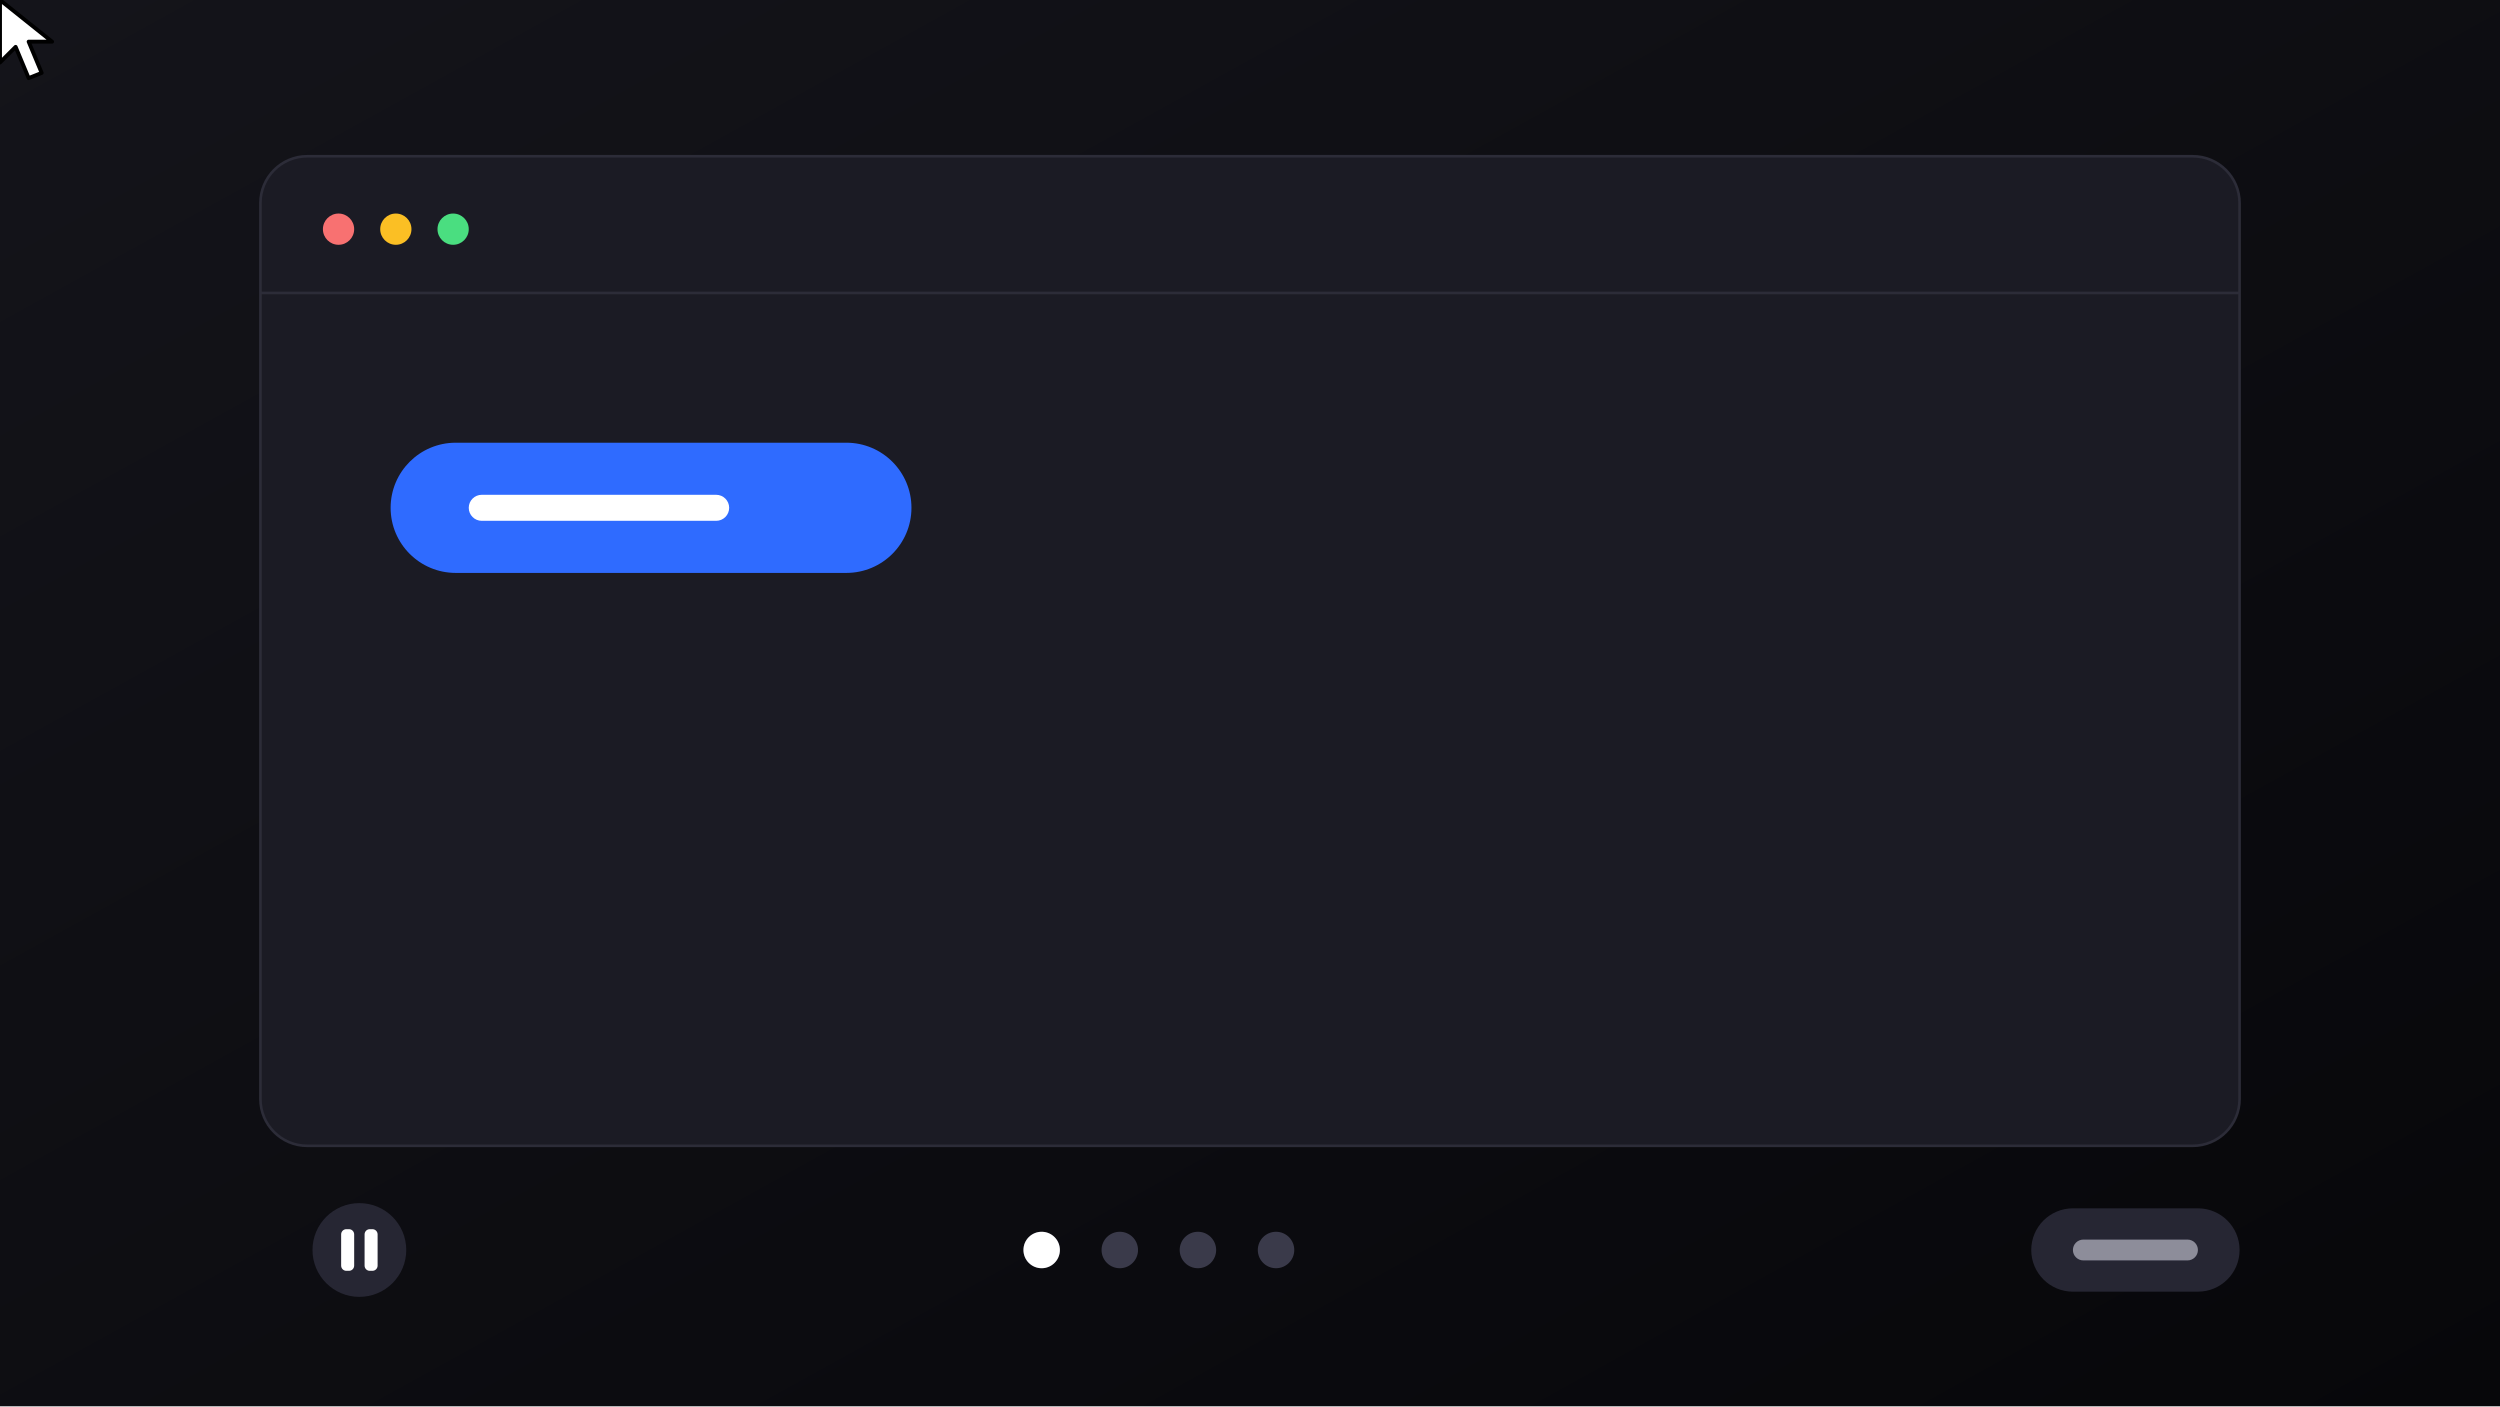
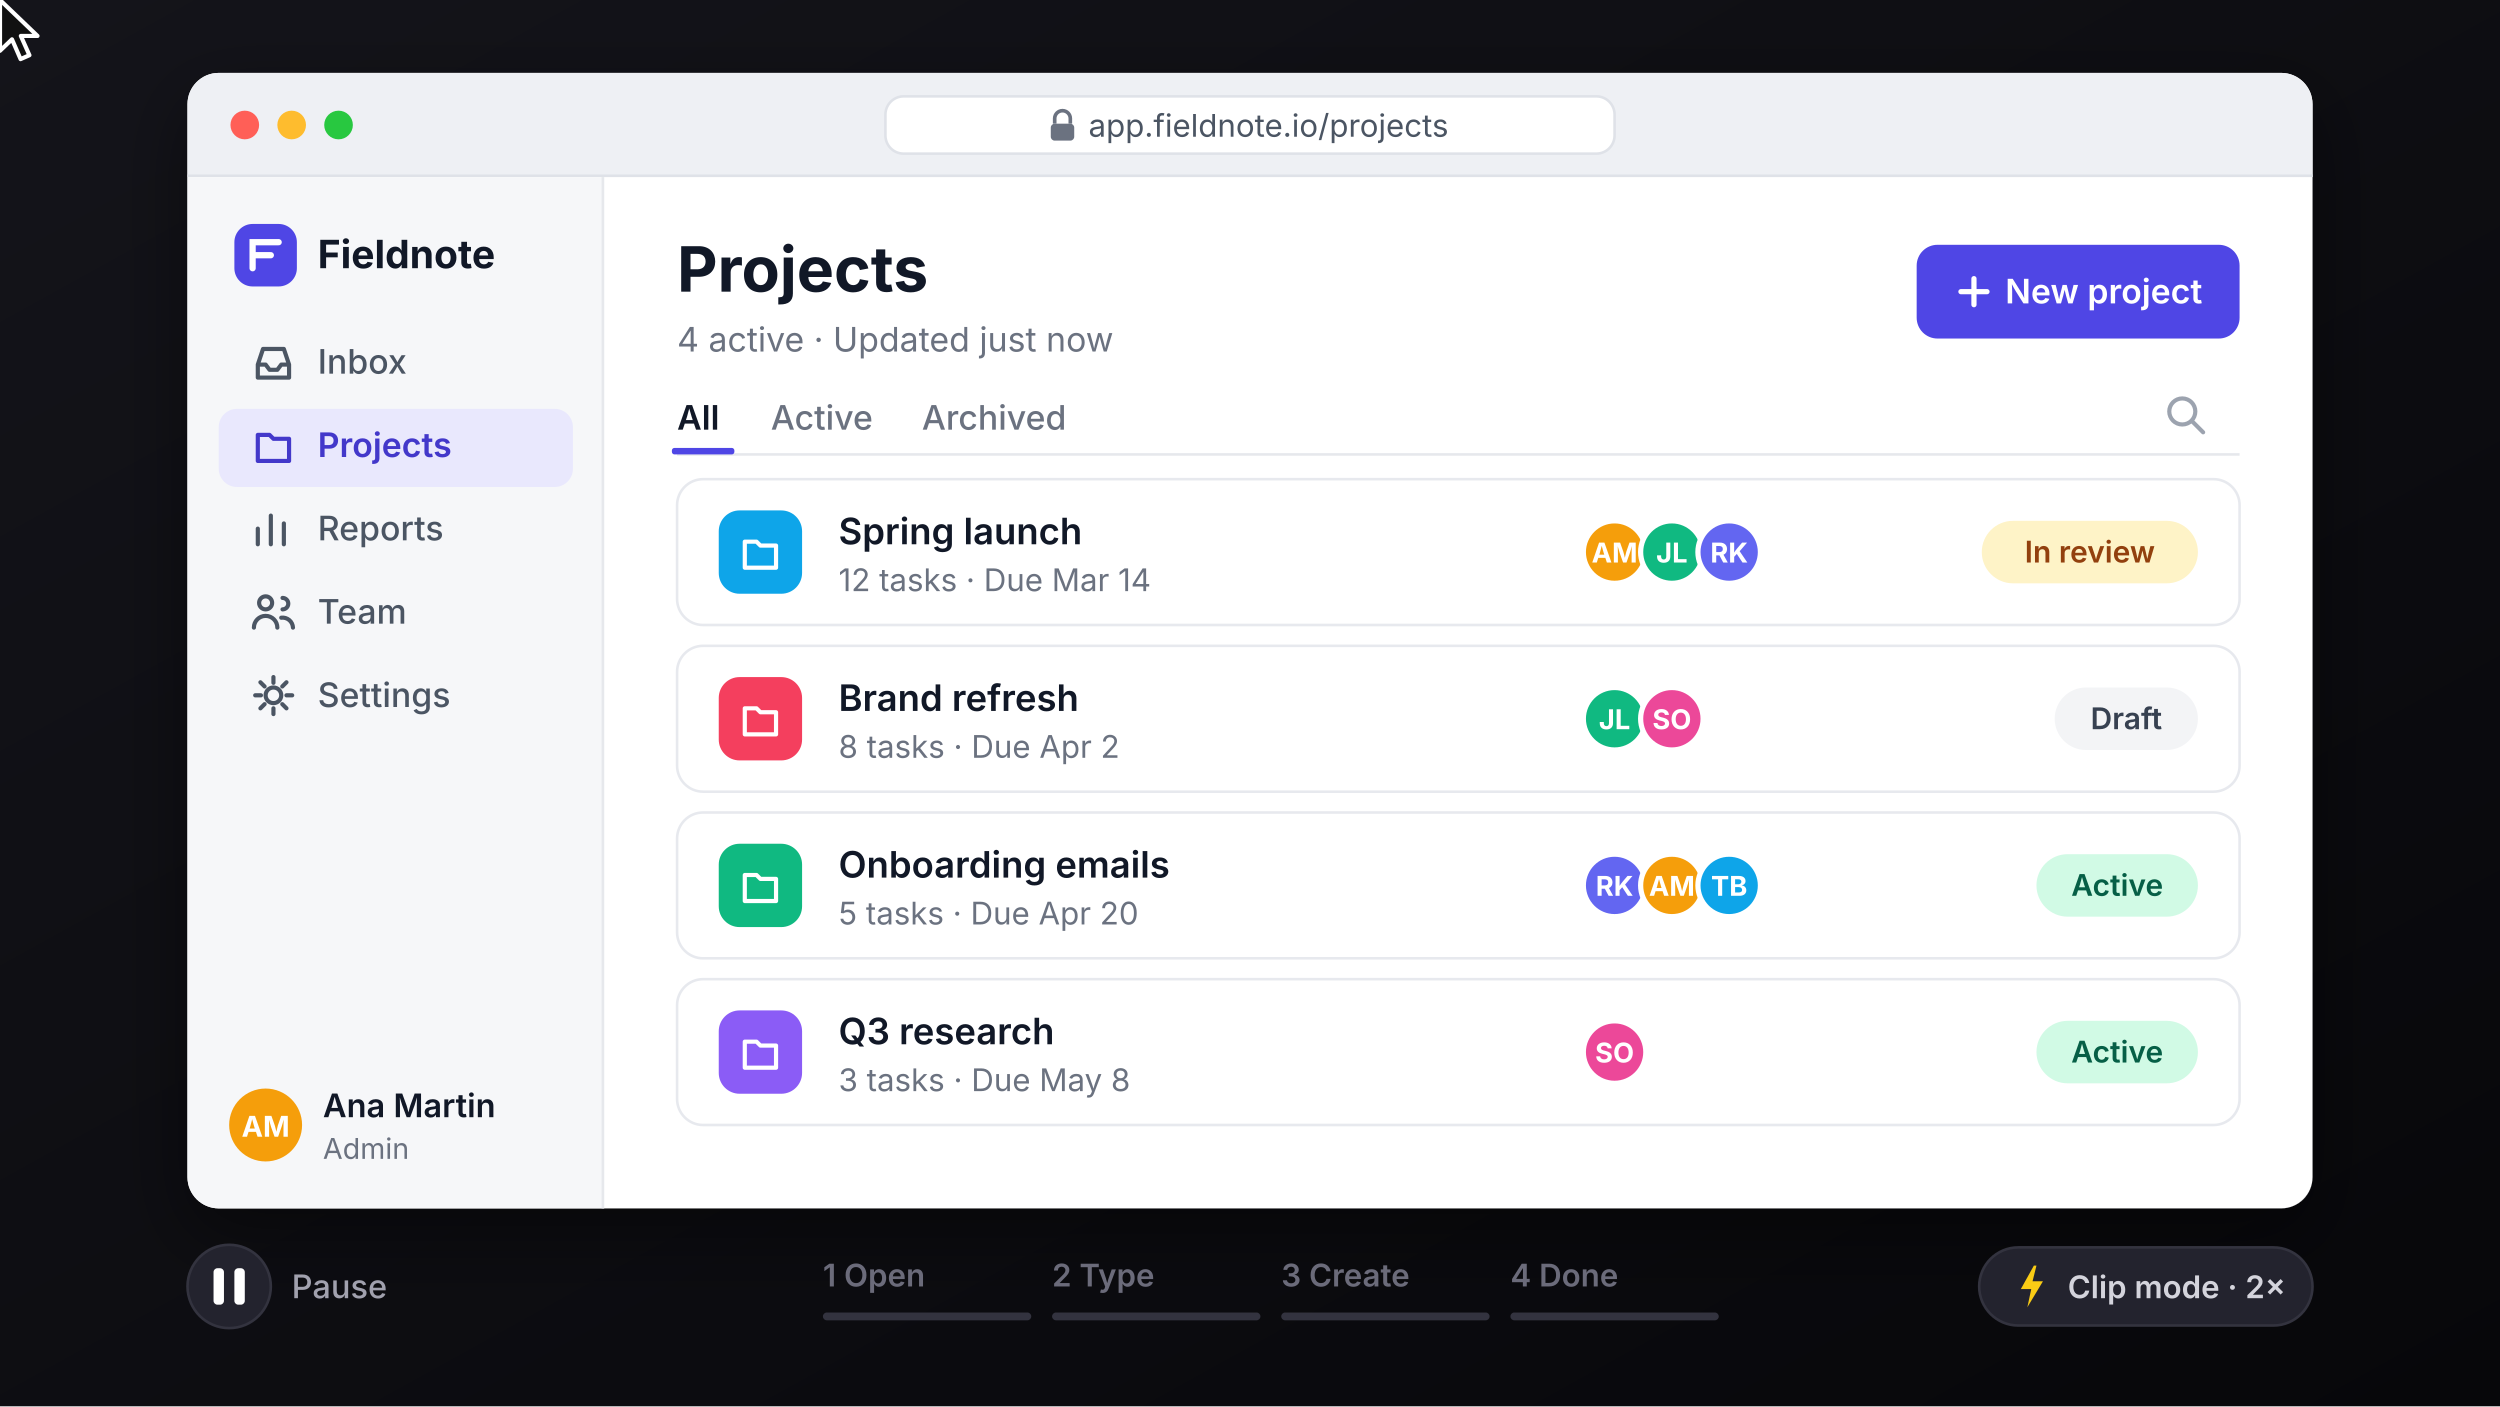
- <svg xmlns="http://www.w3.org/2000/svg" viewBox="0 0 960 540" width="960" height="540">
+ <svg xmlns="http://www.w3.org/2000/svg" viewBox="0 0 960 540" width="960" height="540" font-family="Inter, Helvetica Neue, Helvetica, Arial, sans-serif">
  <defs>
    <linearGradient id="bg" x1="0" y1="0" x2="1" y2="1">
      <stop offset="0" stop-color="#14141a" />
      <stop offset="1" stop-color="#07070a" />
    </linearGradient>
+     <filter id="sh" x="-20%" y="-20%" width="140%" height="160%">
+       <feDropShadow dx="0" dy="10" stdDeviation="14" flood-color="#000" flood-opacity=".45" />
+     </filter>
+     <filter id="sh2" x="-20%" y="-30%" width="140%" height="180%">
+       <feDropShadow dx="0" dy="4" stdDeviation="6" flood-color="#0b1020" flood-opacity=".18" />
+     </filter>
+     <clipPath id="win">
+       <rect x="72" y="28" width="816" height="436" rx="12" />
+     </clipPath>
+     <clipPath id="list">
+       <rect x="232" y="176" width="656" height="288" />
+     </clipPath>
  </defs>
  <rect width="960" height="540" fill="url(#bg)" />
-   <rect x="100" y="60" width="760" height="380" rx="18" fill="#1b1b24" stroke="#2c2c38" />
-   <circle cx="130" cy="88" r="6" fill="#f87171" />
-   <circle cx="152" cy="88" r="6" fill="#fbbf24" />
-   <circle cx="174" cy="88" r="6" fill="#4ade80" />
-   <rect x="100" y="112" width="760" height="1" fill="#2c2c38" />
-   <rect x="150" y="170" width="200" height="50" rx="25" fill="#2f6bff">
-     <animate attributeName="fill" dur="6s" repeatCount="indefinite" keyTimes="0;.30;.34;1" values="#2f6bff;#2f6bff;#4ade80;#4ade80" />
-   </rect>
-   <rect x="180" y="190" width="100" height="10" rx="5" fill="#fff" />
-   <g opacity="0">
-     <animate attributeName="opacity" dur="6s" repeatCount="indefinite" keyTimes="0;.36;.44;.92;.97;1" values="0;0;1;1;0;0" />
-     <rect x="400" y="150" width="420" height="90" rx="14" fill="#262633" />
-     <circle cx="445" cy="195" r="22" fill="#3b82f6" />
-     <rect x="485" y="178" width="200" height="12" rx="6" fill="#d4d4dc" />
-     <rect x="485" y="202" width="140" height="10" rx="5" fill="#6b6b7a" />
+   <rect x="72" y="28" width="816" height="436" rx="12" fill="#fff" filter="url(#sh)" />
+   <g clip-path="url(#win)">
+     <rect x="72" y="28" width="816" height="40" fill="#eef0f4" />
+     <rect x="72" y="67" width="816" height="1" fill="#dfe2e8" />
+     <circle cx="94" cy="48" r="5.5" fill="#ff5f57" />
+     <circle cx="112" cy="48" r="5.5" fill="#febc2e" />
+     <circle cx="130" cy="48" r="5.5" fill="#28c840" />
+     <rect x="340" y="37" width="280" height="22" rx="7" fill="#fff" stroke="#dfe2e8" />
+     <path d="M405 47.5v-2a3 3 0 016 0v2" fill="none" stroke="#6b7280" stroke-width="1.4" />
+     <rect x="403.5" y="47.5" width="9" height="6.5" rx="1.5" fill="#6b7280" />
+     <text x="418" y="52.5" font-size="12" font-weight="400" fill="#4b5563">app.fieldnote.io/projects</text>
+     <rect x="72" y="68" width="160" height="396" fill="#f6f7f9" />
+     <rect x="231" y="68" width="1" height="396" fill="#e6e8ec" />
+     <rect x="90" y="86" width="24" height="24" rx="7" fill="#4f46e5" />
+     <path d="M97 103V93h10M97 98h7" fill="none" stroke="#fff" stroke-width="2.4" stroke-linecap="round" />
+     <text x="122" y="103" font-size="15" font-weight="700" fill="#111827">Fieldnote</text>
+     <rect x="84" y="157" width="136" height="30" rx="7" fill="#e9e8fd" />
+     <path transform="translate(105 139)" d="M-6 1h3l1.5 2h3L3 1h3M-6 1l2-6h8l2 6v5h-12z" fill="none" stroke="#4b5563" stroke-width="1.6" stroke-linecap="round" stroke-linejoin="round" />
+     <text x="122" y="143.5" font-size="13" font-weight="500" fill="#4b5563">Inbox</text>
+     <path transform="translate(105 171)" d="M-6-4h4.5l1.5 1.5h6v8.5h-12z" fill="none" stroke="#4338ca" stroke-width="1.6" stroke-linecap="round" stroke-linejoin="round" />
+     <text x="122" y="175.5" font-size="13" font-weight="600" fill="#4338ca">Projects</text>
+     <path transform="translate(105 203)" d="M-6 6V0M-1 6V-5M4 6V-2" fill="none" stroke="#4b5563" stroke-width="1.6" stroke-linecap="round" stroke-linejoin="round" />
+     <text x="122" y="207.5" font-size="13" font-weight="500" fill="#4b5563">Reports</text>
+     <path transform="translate(105 235)" d="M-3-1a2.5 2.5 0 100-5 2.5 2.5 0 000 5zM-7.5 6a4.5 4.5 0 019 0M3.5-1a2.2 2.2 0 100-4.4M3 2.2a4 4 0 014.5 3.8" fill="none" stroke="#4b5563" stroke-width="1.6" stroke-linecap="round" stroke-linejoin="round" />
+     <text x="122" y="239.5" font-size="13" font-weight="500" fill="#4b5563">Team</text>
+     <path transform="translate(105 267)" d="M0 3a3 3 0 100-6 3 3 0 000 6zM0-7v2.2M0 5v2.2M-7 0h2.2M5 0h2.2M-5-5l1.6 1.6M3.4 3.4L5 5M5-5L3.4-3.4M-3.4 3.4L-5 5" fill="none" stroke="#4b5563" stroke-width="1.6" stroke-linecap="round" stroke-linejoin="round" />
+     <text x="122" y="271.5" font-size="13" font-weight="500" fill="#4b5563">Settings</text>
+     <circle cx="102" cy="432" r="14" fill="#f59e0b" />
+     <text x="102" y="436.5" font-size="11" font-weight="700" fill="#fff" text-anchor="middle">AM</text>
+     <text x="124" y="429" font-size="12.5" font-weight="600" fill="#111827">Ana Martin</text>
+     <text x="124" y="445" font-size="11" font-weight="400" fill="#6b7280">Admin</text>
+     <text x="260" y="112" font-size="24" font-weight="700" fill="#111827">Projects</text>
+     <g>
+       <animate attributeName="opacity" dur="8s" repeatCount="indefinite" keyTimes="0;0.688;0.689;0.95;0.951;1" values="1;1;0;0;1;1" calcMode="spline" keySplines=".45 0 .2 1;.45 0 .2 1;.45 0 .2 1;.45 0 .2 1;.45 0 .2 1" />
+       <text x="260" y="135" font-size="13" font-weight="400" fill="#6b7280">4 active · Updated just now</text>
+     </g>
+     <g opacity="0">
+       <animate attributeName="opacity" dur="8s" repeatCount="indefinite" keyTimes="0;0.688;0.689;0.95;0.951;1" values="0;0;1;1;0;0" calcMode="spline" keySplines=".45 0 .2 1;.45 0 .2 1;.45 0 .2 1;.45 0 .2 1;.45 0 .2 1" />
+       <text x="260" y="135" font-size="13" font-weight="400" fill="#6b7280">5 active · Updated just now</text>
+     </g>
+     <rect x="736" y="94" width="124" height="36" rx="8" fill="#4f46e5">
+       <animate attributeName="fill" dur="8s" repeatCount="indefinite" keyTimes="0;0.188;0.194;0.219;1" values="#4f46e5;#4f46e5;#3730a3;#4f46e5;#4f46e5" calcMode="spline" keySplines=".45 0 .2 1;.45 0 .2 1;.45 0 .2 1;.45 0 .2 1" />
+     </rect>
+     <path d="M753 112h10M758 107v10" stroke="#fff" stroke-width="2" stroke-linecap="round" />
+     <text x="770" y="116.5" font-size="13" font-weight="600" fill="#fff">New project</text>
+     <text x="260" y="165" font-size="13" font-weight="600" fill="#111827">All</text>
+     <text x="296" y="165" font-size="13" font-weight="500" fill="#6b7280">Active</text>
+     <text x="354" y="165" font-size="13" font-weight="500" fill="#6b7280">Archived</text>
+     <rect x="260" y="174" width="600" height="1" fill="#e6e8ec" />
+     <rect x="258" y="172" width="24" height="2.5" rx="1" fill="#4f46e5" />
+     <circle cx="838" cy="158" r="5" fill="none" stroke="#9ca3af" stroke-width="1.6" />
+     <path d="M842 162l4 4" fill="none" stroke="#9ca3af" stroke-width="1.6" stroke-linecap="round" />
+     <g clip-path="url(#list)">
+       <g>
+         <animateTransform attributeName="transform" type="translate" dur="8s" repeatCount="indefinite" keyTimes="0;0.675;0.738;0.938;1" values="0 0;0 0;0 64;0 64;0 0" calcMode="spline" keySplines=".45 0 .2 1;.45 0 .2 1;.45 0 .2 1;.45 0 .2 1" />
+         <g>
+           <rect x="260" y="184" width="600" height="56" rx="10" fill="#fff" stroke="#e7e9ee" />
+           <rect x="276" y="196" width="32" height="32" rx="8" fill="#0ea5e9" />
+           <path transform="translate(292 212)" d="M-6-4h4.5l1.5 1.5h6v8.5h-12z" fill="none" stroke="#fff" stroke-width="1.6" stroke-linejoin="round" />
+           <text x="322" y="209" font-size="14" font-weight="600" fill="#111827">Spring launch</text>
+           <text x="322" y="227" font-size="12" font-weight="400" fill="#6b7280">12 tasks · Due Mar 14</text>
+           <circle cx="620" cy="212" r="12" fill="#f59e0b" stroke="#fff" stroke-width="2" />
+           <text x="620" y="216" font-size="10.5" font-weight="700" fill="#fff" text-anchor="middle">AM</text>
+           <circle cx="642" cy="212" r="12" fill="#10b981" stroke="#fff" stroke-width="2" />
+           <text x="642" y="216" font-size="10.5" font-weight="700" fill="#fff" text-anchor="middle">JL</text>
+           <circle cx="664" cy="212" r="12" fill="#6366f1" stroke="#fff" stroke-width="2" />
+           <text x="664" y="216" font-size="10.5" font-weight="700" fill="#fff" text-anchor="middle">RK</text>
+           <rect x="761" y="200" width="83" height="24" rx="12" fill="#fef3c7" />
+           <text x="802.5" y="216" font-size="11.5" font-weight="600" fill="#92400e" text-anchor="middle">In review</text>
+         </g>
+         <g>
+           <rect x="260" y="248" width="600" height="56" rx="10" fill="#fff" stroke="#e7e9ee" />
+           <rect x="276" y="260" width="32" height="32" rx="8" fill="#f43f5e" />
+           <path transform="translate(292 276)" d="M-6-4h4.5l1.5 1.5h6v8.5h-12z" fill="none" stroke="#fff" stroke-width="1.6" stroke-linejoin="round" />
+           <text x="322" y="273" font-size="14" font-weight="600" fill="#111827">Brand refresh</text>
+           <text x="322" y="291" font-size="12" font-weight="400" fill="#6b7280">8 tasks · Due Apr 2</text>
+           <circle cx="620" cy="276" r="12" fill="#10b981" stroke="#fff" stroke-width="2" />
+           <text x="620" y="280" font-size="10.5" font-weight="700" fill="#fff" text-anchor="middle">JL</text>
+           <circle cx="642" cy="276" r="12" fill="#ec4899" stroke="#fff" stroke-width="2" />
+           <text x="642" y="280" font-size="10.5" font-weight="700" fill="#fff" text-anchor="middle">SO</text>
+           <rect x="789" y="264" width="55" height="24" rx="12" fill="#f3f4f6" />
+           <text x="816.5" y="280" font-size="11.5" font-weight="600" fill="#374151" text-anchor="middle">Draft</text>
+         </g>
+         <g>
+           <rect x="260" y="312" width="600" height="56" rx="10" fill="#fff" stroke="#e7e9ee" />
+           <rect x="276" y="324" width="32" height="32" rx="8" fill="#10b981" />
+           <path transform="translate(292 340)" d="M-6-4h4.5l1.5 1.5h6v8.5h-12z" fill="none" stroke="#fff" stroke-width="1.6" stroke-linejoin="round" />
+           <text x="322" y="337" font-size="14" font-weight="600" fill="#111827">Onboarding emails</text>
+           <text x="322" y="355" font-size="12" font-weight="400" fill="#6b7280">5 tasks · Due Apr 20</text>
+           <circle cx="620" cy="340" r="12" fill="#6366f1" stroke="#fff" stroke-width="2" />
+           <text x="620" y="344" font-size="10.5" font-weight="700" fill="#fff" text-anchor="middle">RK</text>
+           <circle cx="642" cy="340" r="12" fill="#f59e0b" stroke="#fff" stroke-width="2" />
+           <text x="642" y="344" font-size="10.5" font-weight="700" fill="#fff" text-anchor="middle">AM</text>
+           <circle cx="664" cy="340" r="12" fill="#0ea5e9" stroke="#fff" stroke-width="2" />
+           <text x="664" y="344" font-size="10.5" font-weight="700" fill="#fff" text-anchor="middle">TB</text>
+           <rect x="782" y="328" width="62" height="24" rx="12" fill="#d1fae5" />
+           <text x="813.0" y="344" font-size="11.5" font-weight="600" fill="#065f46" text-anchor="middle">Active</text>
+         </g>
+         <g>
+           <rect x="260" y="376" width="600" height="56" rx="10" fill="#fff" stroke="#e7e9ee" />
+           <rect x="276" y="388" width="32" height="32" rx="8" fill="#8b5cf6" />
+           <path transform="translate(292 404)" d="M-6-4h4.5l1.5 1.5h6v8.5h-12z" fill="none" stroke="#fff" stroke-width="1.6" stroke-linejoin="round" />
+           <text x="322" y="401" font-size="14" font-weight="600" fill="#111827">Q3 research</text>
+           <text x="322" y="419" font-size="12" font-weight="400" fill="#6b7280">3 tasks · Due May 8</text>
+           <circle cx="620" cy="404" r="12" fill="#ec4899" stroke="#fff" stroke-width="2" />
+           <text x="620" y="408" font-size="10.5" font-weight="700" fill="#fff" text-anchor="middle">SO</text>
+           <rect x="782" y="392" width="62" height="24" rx="12" fill="#d1fae5" />
+           <text x="813.0" y="408" font-size="11.5" font-weight="600" fill="#065f46" text-anchor="middle">Active</text>
+         </g>
+       </g>
+       <g opacity="0">
+         <animate attributeName="opacity" dur="8s" repeatCount="indefinite" keyTimes="0;0.694;0.744;0.919;0.956;1" values="0;0;1;1;0;0" calcMode="spline" keySplines=".45 0 .2 1;.45 0 .2 1;.45 0 .2 1;.45 0 .2 1;.45 0 .2 1" />
+         <animateTransform attributeName="transform" type="translate" dur="8s" repeatCount="indefinite" keyTimes="0;0.694;0.744;1" values="0 -10;0 -10;0 0;0 0" calcMode="spline" keySplines=".45 0 .2 1;.45 0 .2 1;.45 0 .2 1" />
+         <g>
+           <rect x="260" y="184" width="600" height="56" rx="10" fill="#fff" stroke="#e7e9ee">
+             <animate attributeName="fill" dur="8s" repeatCount="indefinite" keyTimes="0;0.738;0.863;0.925;1" values="#eef2ff;#eef2ff;#eef2ff;#ffffff;#ffffff" calcMode="spline" keySplines=".45 0 .2 1;.45 0 .2 1;.45 0 .2 1;.45 0 .2 1" />
+             <animate attributeName="stroke" dur="8s" repeatCount="indefinite" keyTimes="0;0.738;0.863;0.925;1" values="#a5b4fc;#a5b4fc;#a5b4fc;#e7e9ee;#e7e9ee" calcMode="spline" keySplines=".45 0 .2 1;.45 0 .2 1;.45 0 .2 1;.45 0 .2 1" />
+           </rect>
+           <rect x="-9" y="-9" width="0" height="0" />
+           <rect x="276" y="196" width="32" height="32" rx="8" fill="#f97316" />
+           <path transform="translate(292 212)" d="M-6-4h4.5l1.5 1.5h6v8.5h-12z" fill="none" stroke="#fff" stroke-width="1.6" stroke-linejoin="round" />
+           <text x="322" y="209" font-size="14" font-weight="600" fill="#111827">Autumn campaign</text>
+           <text x="322" y="227" font-size="12" font-weight="400" fill="#6b7280">0 tasks · Created just now</text>
+           <circle cx="620" cy="212" r="12" fill="#f59e0b" stroke="#fff" stroke-width="2" />
+           <text x="620" y="216" font-size="10.5" font-weight="700" fill="#fff" text-anchor="middle">AM</text>
+           <circle cx="642" cy="212" r="12" fill="#10b981" stroke="#fff" stroke-width="2" />
+           <text x="642" y="216" font-size="10.5" font-weight="700" fill="#fff" text-anchor="middle">JL</text>
+           <circle cx="664" cy="212" r="12" fill="#ec4899" stroke="#fff" stroke-width="2" />
+           <text x="664" y="216" font-size="10.5" font-weight="700" fill="#fff" text-anchor="middle">SO</text>
+           <rect x="803" y="200" width="41" height="24" rx="12" fill="#e0e7ff" />
+           <text x="823.5" y="216" font-size="11.5" font-weight="600" fill="#3730a3" text-anchor="middle">New</text>
+         </g>
+       </g>
+     </g>
+     <g opacity="0">
+       <animate attributeName="opacity" dur="8s" repeatCount="indefinite" keyTimes="0;0.7;0.738;0.9;0.938;1" values="0;0;1;1;0;0" calcMode="spline" keySplines=".45 0 .2 1;.45 0 .2 1;.45 0 .2 1;.45 0 .2 1;.45 0 .2 1" />
+       <animateTransform attributeName="transform" type="translate" dur="8s" repeatCount="indefinite" keyTimes="0;0.7;0.738;0.9;0.938;1" values="0 16;0 16;0 0;0 0;0 8;0 8" calcMode="spline" keySplines=".45 0 .2 1;.45 0 .2 1;.45 0 .2 1;.45 0 .2 1;.45 0 .2 1" />
+       <rect x="604" y="400" width="256" height="50" rx="10" fill="#111827" filter="url(#sh2)" />
+       <circle cx="628" cy="425" r="10" fill="#22c55e" />
+       <path d="M623.5 425l3 3 5.5-6" fill="none" stroke="#fff" stroke-width="2" stroke-linecap="round" stroke-linejoin="round" />
+       <text x="648" y="421" font-size="13" font-weight="600" fill="#fff">Project created</text>
+       <text x="648" y="438" font-size="11.5" font-weight="400" fill="#9ca3af">Autumn campaign · Design team</text>
+       <text x="846" y="421" font-size="12" font-weight="600" fill="#a5b4fc" text-anchor="end">Undo</text>
+     </g>
+     <g opacity="0">
+       <animate attributeName="opacity" dur="8s" repeatCount="indefinite" keyTimes="0;0.206;0.244;0.644;0.675;1" values="0;0;1;1;0;0" calcMode="spline" keySplines=".45 0 .2 1;.45 0 .2 1;.45 0 .2 1;.45 0 .2 1;.45 0 .2 1" />
+       <rect x="72" y="68" width="816" height="396" fill="#0f172a" opacity=".38" />
+       <g transform="translate(480 262)">
+         <g>
+           <animateTransform attributeName="transform" type="scale" dur="8s" repeatCount="indefinite" keyTimes="0;0.206;0.244;0.644;0.675;1" values=".96;.96;1;1;.97;.97" calcMode="spline" keySplines=".45 0 .2 1;.45 0 .2 1;.45 0 .2 1;.45 0 .2 1;.45 0 .2 1" />
+           <g transform="translate(-480 -262)">
+             <rect x="300" y="128" width="360" height="268" rx="14" fill="#fff" filter="url(#sh)" />
+             <text x="324" y="162" font-size="17" font-weight="700" fill="#111827">New project</text>
+             <path d="M630 152l8 8M638 152l-8 8" stroke="#9ca3af" stroke-width="1.8" stroke-linecap="round" />
+             <text x="324" y="194" font-size="12" font-weight="600" fill="#374151">Project name</text>
+             <rect x="324" y="204" width="312" height="40" rx="8" fill="#fff" stroke="#d1d5db">
+               <animate attributeName="stroke" dur="8s" repeatCount="indefinite" keyTimes="0;0.338;0.344;1" values="#d1d5db;#d1d5db;#4f46e5;#4f46e5" calcMode="discrete" />
+             </rect>
+             <rect x="321" y="201" width="318" height="46" rx="10" fill="none" stroke="#c7d2fe" stroke-width="3" opacity="0">
+               <animate attributeName="opacity" dur="8s" repeatCount="indefinite" keyTimes="0;0.338;0.344;1" values="0;0;1;1" calcMode="discrete" />
+             </rect>
+             <g>
+               <animate attributeName="opacity" dur="8s" repeatCount="indefinite" keyTimes="0;0.375;1" values="1;0;0" calcMode="discrete" />
+               <text x="338" y="229" font-size="14" font-weight="400" fill="#9ca3af">e.g. Summer campaign</text>
+             </g>
+             <rect x="337" y="214" width="1.6" height="20" fill="#4f46e5" opacity="0">
+               <animate attributeName="opacity" dur="8s" repeatCount="indefinite" keyTimes="0;0.344;0.375;1" values="0;1;0;0" calcMode="discrete" />
+             </rect>
+             <text x="338" y="229" font-size="14" fill="#111827" opacity="0">
+               <animate attributeName="opacity" dur="8s" repeatCount="indefinite" keyTimes="0;0.375;0.384;1" values="0;1;0;0" calcMode="discrete" />A<tspan fill="#4f46e5" font-weight="300">|</tspan>
+             </text>
+             <text x="338" y="229" font-size="14" fill="#111827" opacity="0">
+               <animate attributeName="opacity" dur="8s" repeatCount="indefinite" keyTimes="0;0.384;0.394;1" values="0;1;0;0" calcMode="discrete" />Au<tspan fill="#4f46e5" font-weight="300">|</tspan>
+             </text>
+             <text x="338" y="229" font-size="14" fill="#111827" opacity="0">
+               <animate attributeName="opacity" dur="8s" repeatCount="indefinite" keyTimes="0;0.394;0.403;1" values="0;1;0;0" calcMode="discrete" />Aut<tspan fill="#4f46e5" font-weight="300">|</tspan>
+             </text>
+             <text x="338" y="229" font-size="14" fill="#111827" opacity="0">
+               <animate attributeName="opacity" dur="8s" repeatCount="indefinite" keyTimes="0;0.403;0.412;1" values="0;1;0;0" calcMode="discrete" />Autu<tspan fill="#4f46e5" font-weight="300">|</tspan>
+             </text>
+             <text x="338" y="229" font-size="14" fill="#111827" opacity="0">
+               <animate attributeName="opacity" dur="8s" repeatCount="indefinite" keyTimes="0;0.412;0.422;1" values="0;1;0;0" calcMode="discrete" />Autum<tspan fill="#4f46e5" font-weight="300">|</tspan>
+             </text>
+             <text x="338" y="229" font-size="14" fill="#111827" opacity="0">
+               <animate attributeName="opacity" dur="8s" repeatCount="indefinite" keyTimes="0;0.422;0.431;1" values="0;1;0;0" calcMode="discrete" />Autumn<tspan fill="#4f46e5" font-weight="300">|</tspan>
+             </text>
+             <text x="338" y="229" font-size="14" fill="#111827" opacity="0">
+               <animate attributeName="opacity" dur="8s" repeatCount="indefinite" keyTimes="0;0.431;0.441;1" values="0;1;0;0" calcMode="discrete" />Autumn <tspan fill="#4f46e5" font-weight="300">|</tspan>
+             </text>
+             <text x="338" y="229" font-size="14" fill="#111827" opacity="0">
+               <animate attributeName="opacity" dur="8s" repeatCount="indefinite" keyTimes="0;0.441;0.45;1" values="0;1;0;0" calcMode="discrete" />Autumn c<tspan fill="#4f46e5" font-weight="300">|</tspan>
+             </text>
+             <text x="338" y="229" font-size="14" fill="#111827" opacity="0">
+               <animate attributeName="opacity" dur="8s" repeatCount="indefinite" keyTimes="0;0.45;0.459;1" values="0;1;0;0" calcMode="discrete" />Autumn ca<tspan fill="#4f46e5" font-weight="300">|</tspan>
+             </text>
+             <text x="338" y="229" font-size="14" fill="#111827" opacity="0">
+               <animate attributeName="opacity" dur="8s" repeatCount="indefinite" keyTimes="0;0.459;0.469;1" values="0;1;0;0" calcMode="discrete" />Autumn cam<tspan fill="#4f46e5" font-weight="300">|</tspan>
+             </text>
+             <text x="338" y="229" font-size="14" fill="#111827" opacity="0">
+               <animate attributeName="opacity" dur="8s" repeatCount="indefinite" keyTimes="0;0.469;0.478;1" values="0;1;0;0" calcMode="discrete" />Autumn camp<tspan fill="#4f46e5" font-weight="300">|</tspan>
+             </text>
+             <text x="338" y="229" font-size="14" fill="#111827" opacity="0">
+               <animate attributeName="opacity" dur="8s" repeatCount="indefinite" keyTimes="0;0.478;0.487;1" values="0;1;0;0" calcMode="discrete" />Autumn campa<tspan fill="#4f46e5" font-weight="300">|</tspan>
+             </text>
+             <text x="338" y="229" font-size="14" fill="#111827" opacity="0">
+               <animate attributeName="opacity" dur="8s" repeatCount="indefinite" keyTimes="0;0.487;0.497;1" values="0;1;0;0" calcMode="discrete" />Autumn campai<tspan fill="#4f46e5" font-weight="300">|</tspan>
+             </text>
+             <text x="338" y="229" font-size="14" fill="#111827" opacity="0">
+               <animate attributeName="opacity" dur="8s" repeatCount="indefinite" keyTimes="0;0.497;0.506;1" values="0;1;0;0" calcMode="discrete" />Autumn campaig<tspan fill="#4f46e5" font-weight="300">|</tspan>
+             </text>
+             <text x="338" y="229" font-size="14" fill="#111827" opacity="0">
+               <animate attributeName="opacity" dur="8s" repeatCount="indefinite" keyTimes="0;0.506;0.675;1" values="0;1;0;0" calcMode="discrete" />Autumn campaign<tspan fill="#4f46e5" font-weight="300">|</tspan>
+             </text>
+             <text x="324" y="274" font-size="12" font-weight="600" fill="#374151">Team</text>
+             <rect x="324" y="284" width="312" height="40" rx="8" fill="#fff" stroke="#d1d5db" />
+             <circle cx="346" cy="304" r="10" fill="#f59e0b" stroke="#fff" stroke-width="2" />
+             <text x="346" y="307.5" font-size="8.5" font-weight="700" fill="#fff" text-anchor="middle">AM</text>
+             <circle cx="363" cy="304" r="10" fill="#10b981" stroke="#fff" stroke-width="2" />
+             <text x="363" y="307.5" font-size="8.5" font-weight="700" fill="#fff" text-anchor="middle">JL</text>
+             <circle cx="380" cy="304" r="10" fill="#ec4899" stroke="#fff" stroke-width="2" />
+             <text x="380" y="307.5" font-size="8.5" font-weight="700" fill="#fff" text-anchor="middle">SO</text>
+             <text x="394" y="308.5" font-size="14" font-weight="500" fill="#111827">Design team</text>
+             <path d="M612 301l5 5 5-5" fill="none" stroke="#6b7280" stroke-width="1.8" stroke-linecap="round" stroke-linejoin="round" />
+             <rect x="412" y="344" width="96" height="36" rx="8" fill="#fff" stroke="#d1d5db" />
+             <text x="460" y="366.5" font-size="13" font-weight="600" fill="#374151" text-anchor="middle">Cancel</text>
+             <rect x="516" y="344" width="120" height="36" rx="8" fill="#4f46e5">
+               <animate attributeName="fill" dur="8s" repeatCount="indefinite" keyTimes="0;0.625;0.631;0.662;1" values="#4f46e5;#4f46e5;#3730a3;#4f46e5;#4f46e5" calcMode="spline" keySplines=".45 0 .2 1;.45 0 .2 1;.45 0 .2 1;.45 0 .2 1" />
+             </rect>
+             <text x="576" y="366.5" font-size="13" font-weight="600" fill="#fff" text-anchor="middle">Create project</text>
+           </g>
+         </g>
+       </g>
+     </g>
  </g>
-   <g opacity="0">
-     <animate attributeName="opacity" dur="6s" repeatCount="indefinite" keyTimes="0;.50;.58;.92;.97;1" values="0;0;1;1;0;0" />
-     <rect x="400" y="262" width="420" height="90" rx="14" fill="#262633" />
-     <circle cx="445" cy="307" r="22" fill="#a855f7" />
-     <rect x="485" y="290" width="170" height="12" rx="6" fill="#d4d4dc" />
-     <rect x="485" y="314" width="200" height="10" rx="5" fill="#6b6b7a" />
-   </g>
-   <circle cx="250" cy="195" r="4" fill="none" stroke="#fff" stroke-width="3" opacity="0">
-     <animate attributeName="r" dur="6s" repeatCount="indefinite" keyTimes="0;.30;.40;1" values="4;4;40;40" />
-     <animate attributeName="opacity" dur="6s" repeatCount="indefinite" keyTimes="0;.30;.32;.40;1" values="0;0;.9;0;0" />
+   <circle cx="800" cy="112" r="4" fill="#4f46e5" fill-opacity=".15" stroke="#4f46e5" stroke-width="2" opacity="0">
+     <animate attributeName="r" dur="8s" repeatCount="indefinite" keyTimes="0;0.188;0.244;1" values="4;4;24;24" calcMode="spline" keySplines=".45 0 .2 1;.45 0 .2 1;.45 0 .2 1" />
+     <animate attributeName="opacity" dur="8s" repeatCount="indefinite" keyTimes="0;0.186;0.188;0.244;1" values="0;0;0.9;0;0" calcMode="spline" keySplines=".45 0 .2 1;.45 0 .2 1;.45 0 .2 1;.45 0 .2 1" />
+   </circle>
+   <circle cx="470" cy="226" r="4" fill="#4f46e5" fill-opacity=".15" stroke="#4f46e5" stroke-width="2" opacity="0">
+     <animate attributeName="r" dur="8s" repeatCount="indefinite" keyTimes="0;0.338;0.394;1" values="4;4;24;24" calcMode="spline" keySplines=".45 0 .2 1;.45 0 .2 1;.45 0 .2 1" />
+     <animate attributeName="opacity" dur="8s" repeatCount="indefinite" keyTimes="0;0.336;0.338;0.394;1" values="0;0;0.9;0;0" calcMode="spline" keySplines=".45 0 .2 1;.45 0 .2 1;.45 0 .2 1;.45 0 .2 1" />
+   </circle>
+   <circle cx="580" cy="362" r="4" fill="#4f46e5" fill-opacity=".15" stroke="#4f46e5" stroke-width="2" opacity="0">
+     <animate attributeName="r" dur="8s" repeatCount="indefinite" keyTimes="0;0.625;0.681;1" values="4;4;24;24" calcMode="spline" keySplines=".45 0 .2 1;.45 0 .2 1;.45 0 .2 1" />
+     <animate attributeName="opacity" dur="8s" repeatCount="indefinite" keyTimes="0;0.624;0.625;0.681;1" values="0;0;0.9;0;0" calcMode="spline" keySplines=".45 0 .2 1;.45 0 .2 1;.45 0 .2 1;.45 0 .2 1" />
  </circle>
  <g>
-     <animateTransform attributeName="transform" type="translate" dur="6s" repeatCount="indefinite" calcMode="spline" keyTimes="0;.08;.28;.30;.42;.62;.90;1" keySplines="0 0 1 1;.5 0 .2 1;0 0 1 1;0 0 1 1;.5 0 .2 1;0 0 1 1;.5 0 .2 1" values="760 400;760 400;250 195;250 195;250 195;600 300;600 300;760 400" />
-     <path d="M0 0l0 24 6-6 5 12 5-2-5-12 9 0z" fill="#fff" stroke="#000" stroke-width="1.5" stroke-linejoin="round" />
+     <animateTransform attributeName="transform" type="translate" dur="8s" repeatCount="indefinite" keyTimes="0;0.05;0.175;0.2;0.319;0.35;0.425;0.537;0.613;0.644;0.8;1" values="560 436;560 436;800 112;800 112;470 226;470 226;492 252;492 252;580 362;580 362;560 436;560 436" calcMode="spline" keySplines=".45 0 .2 1;.45 0 .2 1;.45 0 .2 1;.45 0 .2 1;.45 0 .2 1;.45 0 .2 1;.45 0 .2 1;.45 0 .2 1;.45 0 .2 1;.45 0 .2 1;.45 0 .2 1" />
+     <g>
+       <animateTransform attributeName="transform" type="scale" dur="8s" repeatCount="indefinite" keyTimes="0;0.181;0.188;0.2;0.331;0.338;0.35;0.619;0.625;0.637;1" values="1;1;.88;1;1;.88;1;1;.88;1;1" calcMode="spline" keySplines=".45 0 .2 1;.45 0 .2 1;.45 0 .2 1;.45 0 .2 1;.45 0 .2 1;.45 0 .2 1;.45 0 .2 1;.45 0 .2 1;.45 0 .2 1;.45 0 .2 1" />
+       <path d="M0 0v19.5l4.6-4.4 3.3 7.6 3.4-1.5-3.3-7.4h6.4z" fill="#111" stroke="#fff" stroke-width="1.6" stroke-linejoin="round" />
+     </g>
  </g>
-   <g fill="#3a3a4a">
-     <circle cx="400" cy="480" r="7" />
-     <circle cx="430" cy="480" r="7" />
-     <circle cx="460" cy="480" r="7" />
-     <circle cx="490" cy="480" r="7" />
-   </g>
-   <circle cx="400" cy="480" r="7" fill="#fff">
-     <animate attributeName="cx" dur="6s" repeatCount="indefinite" calcMode="discrete" keyTimes="0;.3;.5;.75" values="400;430;460;490" />
-   </circle>
-   <rect x="120" y="462" width="36" height="36" rx="18" fill="#262633" />
-   <rect x="131" y="472" width="5" height="16" rx="2" fill="#fff" />
-   <rect x="140" y="472" width="5" height="16" rx="2" fill="#fff" />
-   <rect x="780" y="464" width="80" height="32" rx="16" fill="#262633" />
-   <rect x="796" y="476" width="48" height="8" rx="4" fill="#8d8d9a" />
+   <circle cx="88" cy="494" r="16" fill="#23232e" stroke="#33333f" />
+   <rect x="82" y="487" width="4" height="14" rx="1.5" fill="#fff" />
+   <rect x="90" y="487" width="4" height="14" rx="1.5" fill="#fff" />
+   <text x="112" y="498.5" font-size="12.5" font-weight="500" fill="#a1a1ae">Pause</text>
+   <rect x="316" y="504" width="80" height="3" rx="1.5" fill="#33333f" />
+   <rect x="316" y="504" width="0" height="3" rx="1.5" fill="#fff">
+     <animate attributeName="width" dur="8s" repeatCount="indefinite" keyTimes="0;0.206;0.95;0.988;1" values="0;80;80;0;0" calcMode="spline" keySplines="0 0 1 1;0 0 1 1;0 0 1 1;0 0 1 1" />
+   </rect>
+   <text x="316" y="494" font-size="12" font-weight="600" fill="#6b6b7a">
+     <animate attributeName="fill" dur="8s" repeatCount="indefinite" keyTimes="0;0.013;0.206;0.219;0.95;0.988;1" values="#6b6b7a;#ffffff;#ffffff;#8d8d9a;#8d8d9a;#6b6b7a;#6b6b7a" calcMode="spline" keySplines=".45 0 .2 1;.45 0 .2 1;.45 0 .2 1;.45 0 .2 1;.45 0 .2 1;.45 0 .2 1" />1  Open</text>
+   <rect x="404" y="504" width="80" height="3" rx="1.5" fill="#33333f" />
+   <rect x="404" y="504" width="0" height="3" rx="1.5" fill="#fff">
+     <animate attributeName="width" dur="8s" repeatCount="indefinite" keyTimes="0;0.206;0.525;0.95;0.988;1" values="0;0;80;80;0;0" calcMode="spline" keySplines="0 0 1 1;0 0 1 1;0 0 1 1;0 0 1 1;0 0 1 1" />
+   </rect>
+   <text x="404" y="494" font-size="12" font-weight="600" fill="#6b6b7a">
+     <animate attributeName="fill" dur="8s" repeatCount="indefinite" keyTimes="0;0.206;0.219;0.525;0.537;0.95;0.988;1" values="#6b6b7a;#6b6b7a;#ffffff;#ffffff;#8d8d9a;#8d8d9a;#6b6b7a;#6b6b7a" calcMode="spline" keySplines=".45 0 .2 1;.45 0 .2 1;.45 0 .2 1;.45 0 .2 1;.45 0 .2 1;.45 0 .2 1;.45 0 .2 1" />2  Type</text>
+   <rect x="492" y="504" width="80" height="3" rx="1.5" fill="#33333f" />
+   <rect x="492" y="504" width="0" height="3" rx="1.5" fill="#fff">
+     <animate attributeName="width" dur="8s" repeatCount="indefinite" keyTimes="0;0.525;0.681;0.95;0.988;1" values="0;0;80;80;0;0" calcMode="spline" keySplines="0 0 1 1;0 0 1 1;0 0 1 1;0 0 1 1;0 0 1 1" />
+   </rect>
+   <text x="492" y="494" font-size="12" font-weight="600" fill="#6b6b7a">
+     <animate attributeName="fill" dur="8s" repeatCount="indefinite" keyTimes="0;0.525;0.537;0.681;0.694;0.95;0.988;1" values="#6b6b7a;#6b6b7a;#ffffff;#ffffff;#8d8d9a;#8d8d9a;#6b6b7a;#6b6b7a" calcMode="spline" keySplines=".45 0 .2 1;.45 0 .2 1;.45 0 .2 1;.45 0 .2 1;.45 0 .2 1;.45 0 .2 1;.45 0 .2 1" />3  Create</text>
+   <rect x="580" y="504" width="80" height="3" rx="1.5" fill="#33333f" />
+   <rect x="580" y="504" width="0" height="3" rx="1.5" fill="#fff">
+     <animate attributeName="width" dur="8s" repeatCount="indefinite" keyTimes="0;0.681;0.95;0.95;0.988;1" values="0;0;80;80;0;0" calcMode="spline" keySplines="0 0 1 1;0 0 1 1;0 0 1 1;0 0 1 1;0 0 1 1" />
+   </rect>
+   <text x="580" y="494" font-size="12" font-weight="600" fill="#6b6b7a">
+     <animate attributeName="fill" dur="8s" repeatCount="indefinite" keyTimes="0;0.681;0.694;0.95;0.963;0.95;0.988;1" values="#6b6b7a;#6b6b7a;#ffffff;#ffffff;#8d8d9a;#8d8d9a;#6b6b7a;#6b6b7a" calcMode="spline" keySplines=".45 0 .2 1;.45 0 .2 1;.45 0 .2 1;.45 0 .2 1;.45 0 .2 1;.45 0 .2 1;.45 0 .2 1" />4  Done</text>
+   <rect x="760" y="479" width="128" height="30" rx="15" fill="#23232e" stroke="#33333f" />
+   <path d="M781 486l-5 9h4l-1.5 7 6-10h-4l1.5-6z" fill="#facc15" />
+   <text x="794" y="498.5" font-size="12" font-weight="600" fill="#d4d4dc">Clip mode · 2×</text>
</svg>
